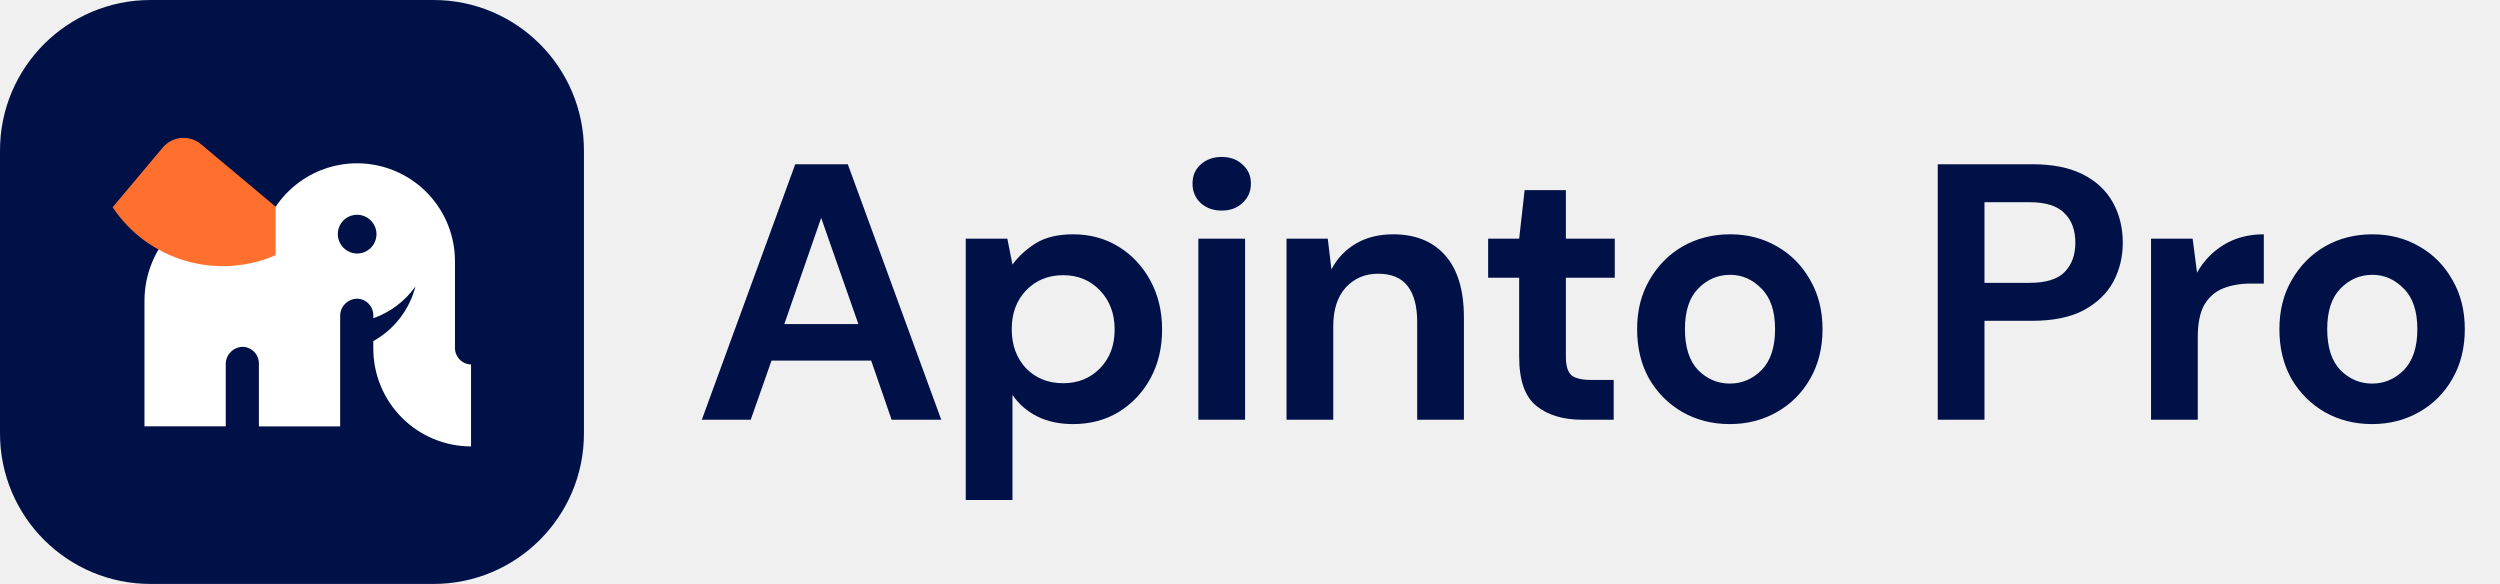
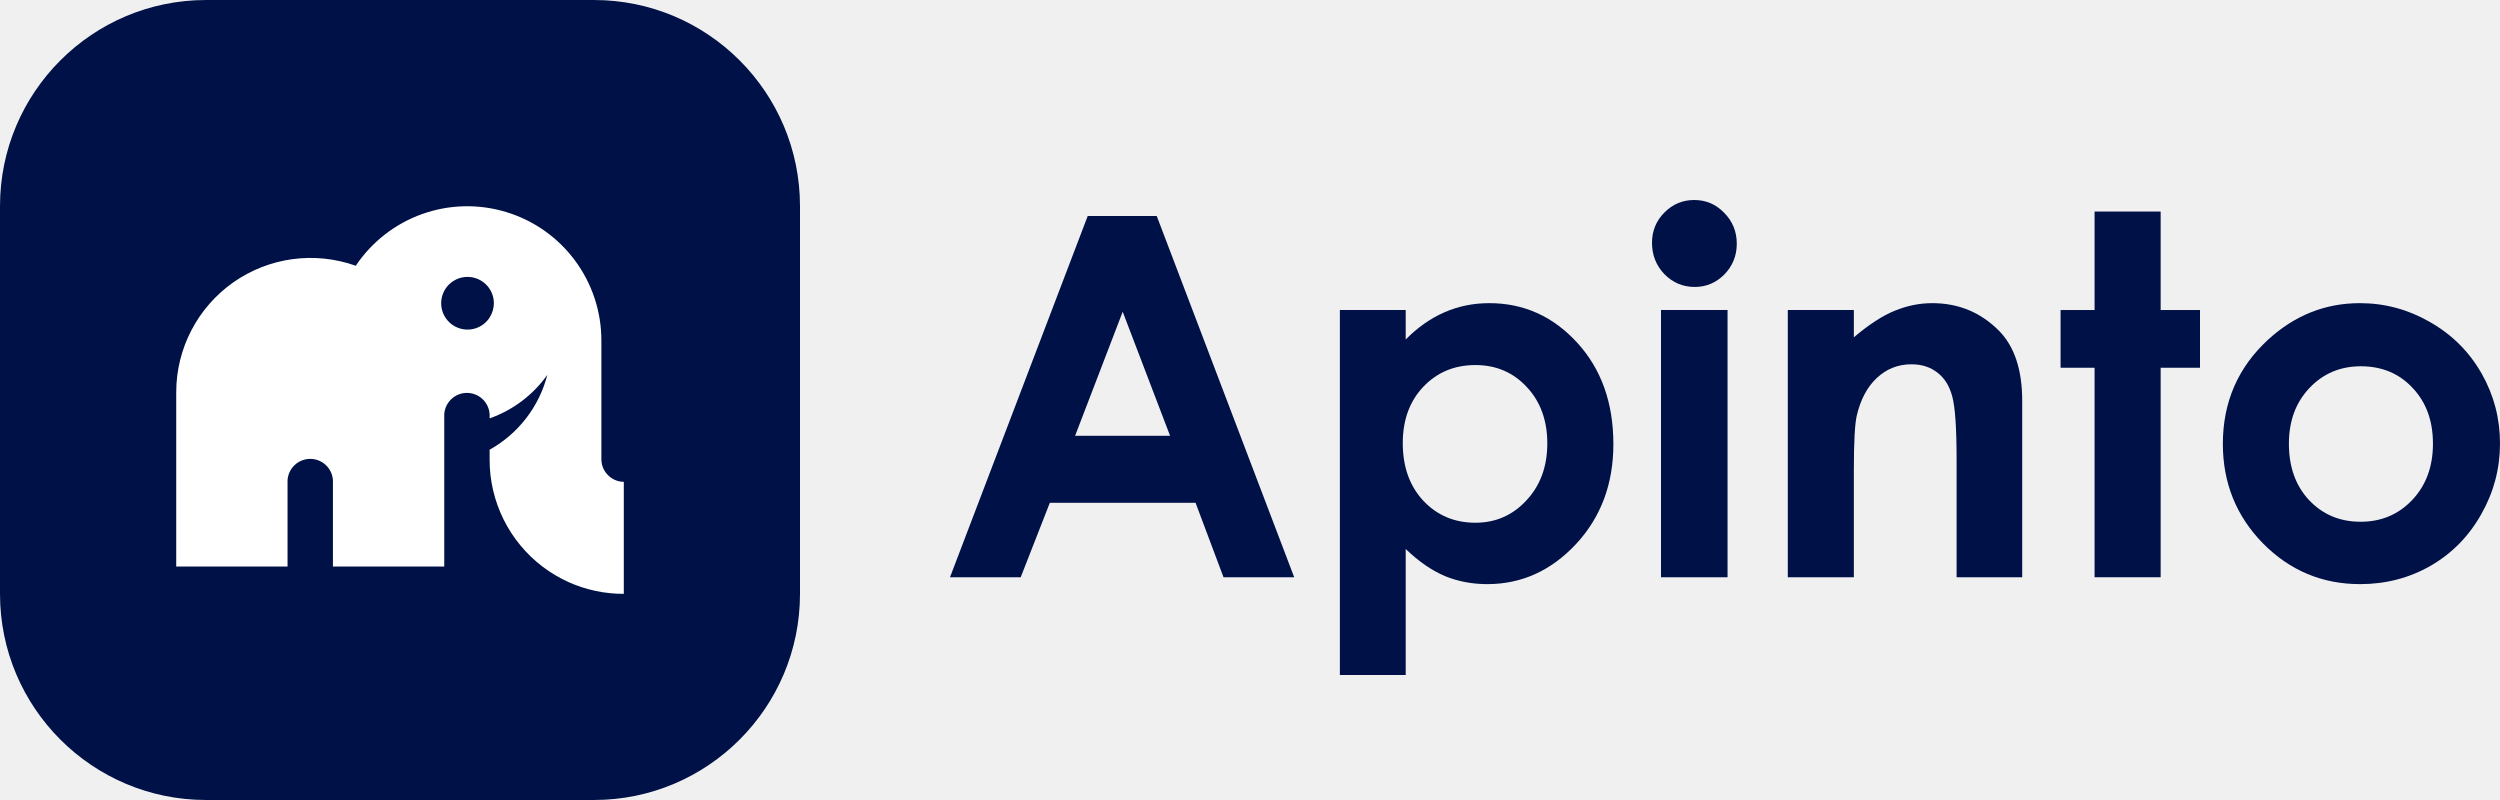
- <svg xmlns="http://www.w3.org/2000/svg" width="137" height="32" viewBox="0 0 137 32" fill="none">
-   <g clip-path="url(#clip0_411_6025)">
+ <svg xmlns="http://www.w3.org/2000/svg" width="100" height="32" viewBox="0 0 100 32" fill="none">
+   <g clip-path="url(#clip0_514_876)">
    <path d="M23.753 0H8.247C3.692 0 0 3.692 0 8.247V23.753C0 28.308 3.692 32 8.247 32H23.753C28.308 32 32 28.308 32 23.753V8.247C32 3.692 28.308 0 23.753 0Z" fill="#001147" />
-     <path d="M24.932 19.068V14.316C24.932 13.165 24.562 12.044 23.877 11.12C23.191 10.195 22.227 9.515 21.125 9.181C20.024 8.846 18.844 8.875 17.76 9.262C16.676 9.65 15.746 10.375 15.106 11.332C14.489 11.11 13.835 11.003 13.179 11.019C10.243 11.078 7.917 13.546 7.917 16.483V23.362H12.371V19.959C12.37 19.834 12.393 19.71 12.44 19.595C12.487 19.479 12.557 19.374 12.645 19.285C12.732 19.197 12.837 19.126 12.953 19.079C13.068 19.031 13.191 19.007 13.316 19.007C13.55 19.016 13.772 19.116 13.934 19.285C14.097 19.454 14.187 19.68 14.187 19.914V23.365H18.641V17.32C18.64 17.195 18.663 17.071 18.71 16.956C18.757 16.84 18.826 16.735 18.914 16.647C19.002 16.558 19.106 16.488 19.221 16.44C19.336 16.392 19.46 16.368 19.584 16.368C19.819 16.377 20.041 16.476 20.203 16.645C20.366 16.815 20.457 17.04 20.457 17.275V17.44C21.388 17.112 22.195 16.504 22.766 15.698C22.604 16.328 22.316 16.918 21.919 17.432C21.522 17.947 21.025 18.375 20.457 18.692V19.098C20.456 20.519 21.02 21.883 22.024 22.889C23.028 23.896 24.391 24.462 25.813 24.463V19.975C25.577 19.968 25.353 19.87 25.188 19.7C25.024 19.531 24.932 19.304 24.932 19.068V19.068ZM20.478 13.379C20.386 13.534 20.256 13.662 20.1 13.752C19.944 13.842 19.768 13.891 19.588 13.894C19.307 13.895 19.038 13.786 18.837 13.591C18.635 13.396 18.518 13.13 18.511 12.85C18.506 12.616 18.578 12.387 18.716 12.199C18.855 12.011 19.052 11.874 19.277 11.809C19.501 11.745 19.741 11.756 19.958 11.842C20.176 11.928 20.358 12.083 20.478 12.284C20.579 12.449 20.632 12.638 20.632 12.831C20.632 13.024 20.579 13.214 20.478 13.379Z" fill="white" />
-     <path d="M15.104 11.327V13.983C13.544 14.662 11.794 14.771 10.161 14.291C8.528 13.811 7.115 12.773 6.171 11.357L8.922 8.082C9.175 7.782 9.537 7.594 9.928 7.559C10.32 7.525 10.709 7.647 11.01 7.899L15.104 11.327Z" fill="#FF702E" />
+     <path d="M24.055 18.366V13.616C24.055 12.465 23.685 11.345 23 10.421C22.315 9.496 21.35 8.816 20.249 8.482C19.148 8.147 17.969 8.175 16.885 8.562C15.802 8.949 14.871 9.674 14.231 10.63C13.42 10.341 12.552 10.25 11.699 10.366C10.846 10.482 10.034 10.801 9.33 11.296C8.626 11.792 8.052 12.449 7.655 13.212C7.258 13.976 7.05 14.824 7.049 15.684V22.662H11.502V19.209C11.516 18.978 11.618 18.761 11.787 18.602C11.955 18.444 12.178 18.355 12.41 18.355C12.641 18.355 12.864 18.444 13.033 18.602C13.201 18.761 13.303 18.978 13.317 19.209V22.662H17.77V16.57C17.784 16.339 17.886 16.122 18.055 15.963C18.223 15.804 18.446 15.716 18.678 15.716C18.909 15.716 19.132 15.804 19.301 15.963C19.469 16.122 19.571 16.339 19.585 16.57V16.735C20.516 16.407 21.323 15.798 21.894 14.993C21.732 15.623 21.444 16.213 21.047 16.728C20.65 17.243 20.152 17.672 19.585 17.989V18.393C19.584 19.221 19.776 20.038 20.144 20.78C20.512 21.521 21.047 22.168 21.706 22.668C22.027 22.911 22.374 23.117 22.74 23.284C23.436 23.596 24.19 23.756 24.952 23.754V19.274C24.713 19.271 24.485 19.174 24.317 19.004C24.149 18.835 24.055 18.605 24.055 18.366ZM19.601 12.677C19.469 12.895 19.262 13.057 19.02 13.134C18.777 13.211 18.514 13.198 18.281 13.096C18.047 12.995 17.858 12.812 17.749 12.582C17.639 12.352 17.617 12.09 17.686 11.845C17.755 11.599 17.91 11.387 18.123 11.248C18.337 11.108 18.593 11.051 18.846 11.086C19.098 11.121 19.329 11.246 19.496 11.438C19.663 11.63 19.755 11.877 19.755 12.131C19.753 12.324 19.699 12.513 19.598 12.677H19.601Z" fill="white" />
  </g>
-   <path d="M38.46 23L43.58 9H46.46L51.58 23H48.86L47.74 19.76H42.28L41.14 23H38.46ZM42.98 17.76H47.04L45 11.94L42.98 17.76ZM52.923 27.4V13.08H55.203L55.483 14.5C55.803 14.06 56.223 13.673 56.743 13.34C57.277 13.007 57.963 12.84 58.803 12.84C59.737 12.84 60.57 13.067 61.303 13.52C62.037 13.973 62.617 14.593 63.043 15.38C63.47 16.167 63.683 17.06 63.683 18.06C63.683 19.06 63.47 19.953 63.043 20.74C62.617 21.513 62.037 22.127 61.303 22.58C60.57 23.02 59.737 23.24 58.803 23.24C58.057 23.24 57.403 23.1 56.843 22.82C56.283 22.54 55.83 22.147 55.483 21.64V27.4H52.923ZM58.263 21C59.077 21 59.75 20.727 60.283 20.18C60.817 19.633 61.083 18.927 61.083 18.06C61.083 17.193 60.817 16.48 60.283 15.92C59.75 15.36 59.077 15.08 58.263 15.08C57.437 15.08 56.757 15.36 56.223 15.92C55.703 16.467 55.443 17.173 55.443 18.04C55.443 18.907 55.703 19.62 56.223 20.18C56.757 20.727 57.437 21 58.263 21ZM66.95 11.54C66.484 11.54 66.097 11.4 65.79 11.12C65.497 10.84 65.35 10.487 65.35 10.06C65.35 9.633 65.497 9.287 65.79 9.02C66.097 8.74 66.484 8.6 66.95 8.6C67.417 8.6 67.797 8.74 68.09 9.02C68.397 9.287 68.55 9.633 68.55 10.06C68.55 10.487 68.397 10.84 68.09 11.12C67.797 11.4 67.417 11.54 66.95 11.54ZM65.67 23V13.08H68.23V23H65.67ZM70.502 23V13.08H72.762L72.962 14.76C73.269 14.173 73.709 13.707 74.282 13.36C74.869 13.013 75.556 12.84 76.342 12.84C77.569 12.84 78.522 13.227 79.202 14C79.882 14.773 80.222 15.907 80.222 17.4V23H77.662V17.64C77.662 16.787 77.489 16.133 77.142 15.68C76.796 15.227 76.256 15 75.522 15C74.802 15 74.209 15.253 73.742 15.76C73.289 16.267 73.062 16.973 73.062 17.88V23H70.502ZM86.69 23C85.65 23 84.817 22.747 84.19 22.24C83.564 21.733 83.25 20.833 83.25 19.54V15.22H81.55V13.08H83.25L83.55 10.42H85.81V13.08H88.49V15.22H85.81V19.56C85.81 20.04 85.91 20.373 86.11 20.56C86.324 20.733 86.684 20.82 87.19 20.82H88.43V23H86.69ZM94.794 23.24C93.834 23.24 92.968 23.02 92.194 22.58C91.434 22.14 90.828 21.533 90.374 20.76C89.934 19.973 89.714 19.067 89.714 18.04C89.714 17.013 89.941 16.113 90.394 15.34C90.848 14.553 91.454 13.94 92.214 13.5C92.988 13.06 93.854 12.84 94.814 12.84C95.761 12.84 96.614 13.06 97.374 13.5C98.148 13.94 98.754 14.553 99.194 15.34C99.648 16.113 99.874 17.013 99.874 18.04C99.874 19.067 99.648 19.973 99.194 20.76C98.754 21.533 98.148 22.14 97.374 22.58C96.601 23.02 95.741 23.24 94.794 23.24ZM94.794 21.02C95.461 21.02 96.041 20.773 96.534 20.28C97.028 19.773 97.274 19.027 97.274 18.04C97.274 17.053 97.028 16.313 96.534 15.82C96.041 15.313 95.468 15.06 94.814 15.06C94.134 15.06 93.548 15.313 93.054 15.82C92.574 16.313 92.334 17.053 92.334 18.04C92.334 19.027 92.574 19.773 93.054 20.28C93.548 20.773 94.128 21.02 94.794 21.02ZM106.189 23V9H111.369C112.489 9 113.416 9.187 114.149 9.56C114.882 9.933 115.429 10.447 115.789 11.1C116.149 11.753 116.329 12.487 116.329 13.3C116.329 14.073 116.156 14.787 115.809 15.44C115.462 16.08 114.922 16.6 114.189 17C113.456 17.387 112.516 17.58 111.369 17.58H108.749V23H106.189ZM108.749 15.5H111.209C112.102 15.5 112.742 15.307 113.129 14.92C113.529 14.52 113.729 13.98 113.729 13.3C113.729 12.607 113.529 12.067 113.129 11.68C112.742 11.28 112.102 11.08 111.209 11.08H108.749V15.5ZM117.877 23V13.08H120.157L120.397 14.94C120.757 14.3 121.244 13.793 121.857 13.42C122.484 13.033 123.217 12.84 124.057 12.84V15.54H123.337C122.777 15.54 122.277 15.627 121.837 15.8C121.397 15.973 121.051 16.273 120.797 16.7C120.557 17.127 120.437 17.72 120.437 18.48V23H117.877ZM129.991 23.24C129.031 23.24 128.165 23.02 127.391 22.58C126.631 22.14 126.025 21.533 125.571 20.76C125.131 19.973 124.911 19.067 124.911 18.04C124.911 17.013 125.138 16.113 125.591 15.34C126.045 14.553 126.651 13.94 127.411 13.5C128.185 13.06 129.051 12.84 130.011 12.84C130.958 12.84 131.811 13.06 132.571 13.5C133.345 13.94 133.951 14.553 134.391 15.34C134.845 16.113 135.071 17.013 135.071 18.04C135.071 19.067 134.845 19.973 134.391 20.76C133.951 21.533 133.345 22.14 132.571 22.58C131.798 23.02 130.938 23.24 129.991 23.24ZM129.991 21.02C130.658 21.02 131.238 20.773 131.731 20.28C132.225 19.773 132.471 19.027 132.471 18.04C132.471 17.053 132.225 16.313 131.731 15.82C131.238 15.313 130.665 15.06 130.011 15.06C129.331 15.06 128.745 15.313 128.251 15.82C127.771 16.313 127.531 17.053 127.531 18.04C127.531 19.027 127.771 19.773 128.251 20.28C128.745 20.773 129.325 21.02 129.991 21.02Z" fill="#001147" />
+   <path d="M43.509 8.639H46.269L51.768 23.09H48.941L47.823 20.113H41.993L40.828 23.09H38L43.509 8.639ZM44.908 12.47L43.004 17.431H46.803L44.908 12.47Z" fill="#001147" />
+   <path d="M56.228 12.401V13.58C56.707 13.095 57.225 12.732 57.782 12.49C58.34 12.247 58.935 12.126 59.57 12.126C60.95 12.126 62.122 12.653 63.088 13.708C64.053 14.762 64.535 16.115 64.535 17.765C64.535 19.357 64.037 20.69 63.039 21.764C62.041 22.831 60.859 23.365 59.493 23.365C58.884 23.365 58.317 23.257 57.792 23.041C57.267 22.818 56.746 22.458 56.228 21.96V27H53.595V12.401H56.228ZM59.017 14.602C58.181 14.602 57.488 14.89 56.937 15.466C56.387 16.043 56.111 16.796 56.111 17.726C56.111 18.676 56.387 19.445 56.937 20.035C57.488 20.617 58.181 20.909 59.017 20.909C59.826 20.909 60.506 20.611 61.057 20.015C61.614 19.419 61.892 18.659 61.892 17.736C61.892 16.819 61.62 16.069 61.076 15.486C60.532 14.897 59.846 14.602 59.017 14.602Z" fill="#001147" />
+   <path d="M67.771 8C68.237 8 68.636 8.17 68.966 8.511C69.303 8.851 69.471 9.264 69.471 9.749C69.471 10.227 69.306 10.636 68.976 10.977C68.645 11.311 68.25 11.478 67.79 11.478C67.317 11.478 66.913 11.307 66.576 10.967C66.245 10.62 66.08 10.201 66.08 9.709C66.08 9.238 66.245 8.835 66.576 8.501C66.906 8.167 67.305 8 67.771 8ZM66.44 12.401H69.102V23.09H66.44V12.401Z" fill="#001147" />
+   <path d="M71.512 12.401H74.154V13.492C74.757 12.981 75.301 12.627 75.787 12.431C76.279 12.228 76.781 12.126 77.293 12.126C78.342 12.126 79.233 12.496 79.965 13.236C80.58 13.865 80.888 14.795 80.888 16.026V23.09H78.264V18.404C78.264 17.127 78.206 16.279 78.09 15.859C77.98 15.44 77.782 15.123 77.497 14.906C77.218 14.684 76.872 14.572 76.457 14.572C75.92 14.572 75.457 14.756 75.068 15.123C74.686 15.483 74.42 15.984 74.271 16.626C74.193 16.96 74.154 17.683 74.154 18.797V23.09H71.512V12.401Z" fill="#001147" />
+   <path d="M83.783 8.462H86.426V12.401H88V14.71H86.426V23.09H83.783V14.71H82.423V12.401H83.783V8.462Z" fill="#001147" />
+   <path d="M94.394 12.126C95.391 12.126 96.327 12.378 97.202 12.883C98.083 13.387 98.769 14.071 99.262 14.936C99.754 15.8 100 16.734 100 17.736C100 18.744 99.751 19.688 99.252 20.565C98.76 21.443 98.086 22.131 97.231 22.628C96.376 23.119 95.433 23.365 94.403 23.365C92.888 23.365 91.592 22.821 90.517 21.734C89.448 20.64 88.914 19.314 88.914 17.755C88.914 16.085 89.519 14.694 90.731 13.58C91.793 12.611 93.014 12.126 94.394 12.126ZM94.433 14.651C93.61 14.651 92.923 14.942 92.373 15.525C91.829 16.102 91.556 16.842 91.556 17.746C91.556 18.676 91.825 19.429 92.363 20.005C92.907 20.581 93.594 20.87 94.423 20.87C95.252 20.87 95.942 20.578 96.492 19.995C97.043 19.412 97.318 18.663 97.318 17.746C97.318 16.829 97.046 16.085 96.502 15.515C95.965 14.939 95.275 14.651 94.433 14.651Z" fill="#001147" />
  <defs>
-     <clipPath id="clip0_411_6025">
+     <clipPath id="clip0_514_876">
      <rect width="32" height="32" fill="white" />
    </clipPath>
  </defs>
</svg>
